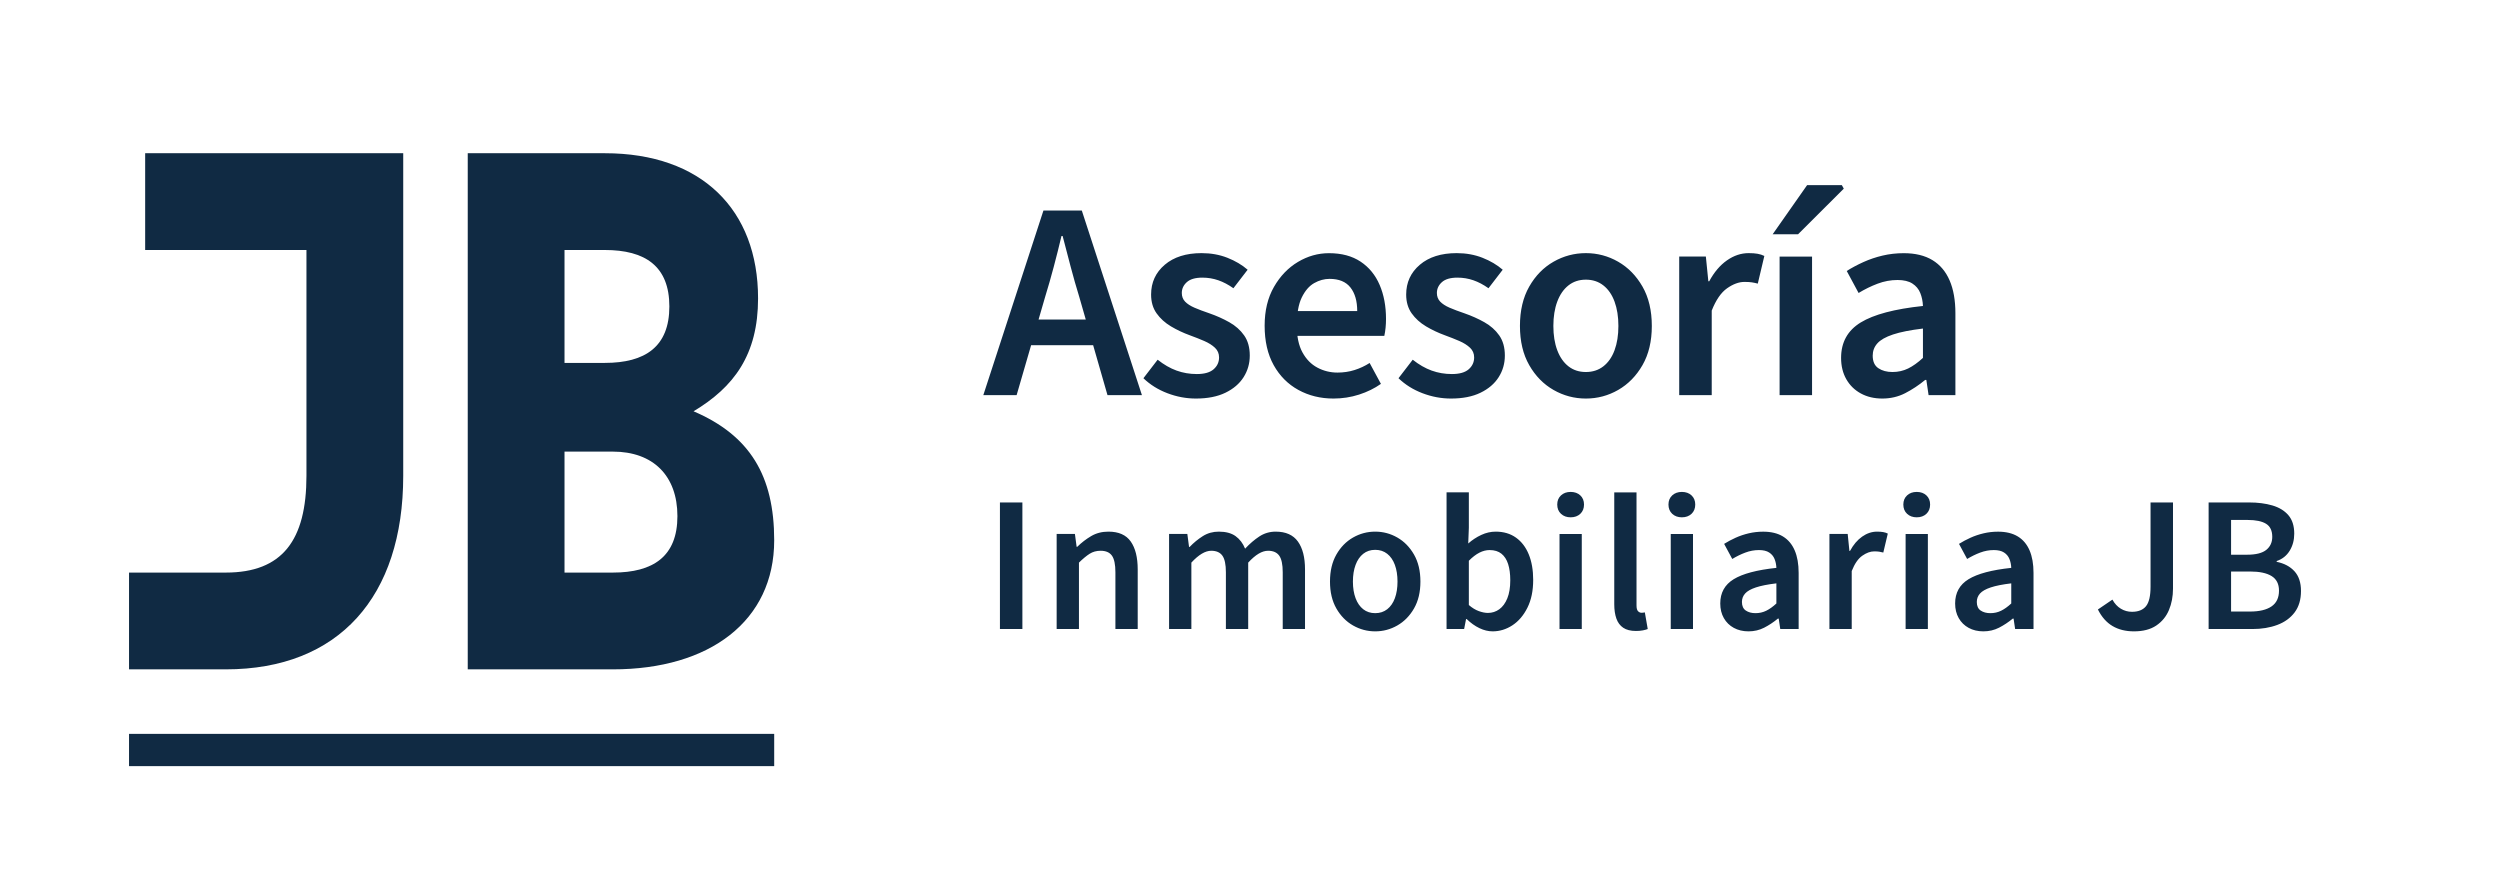
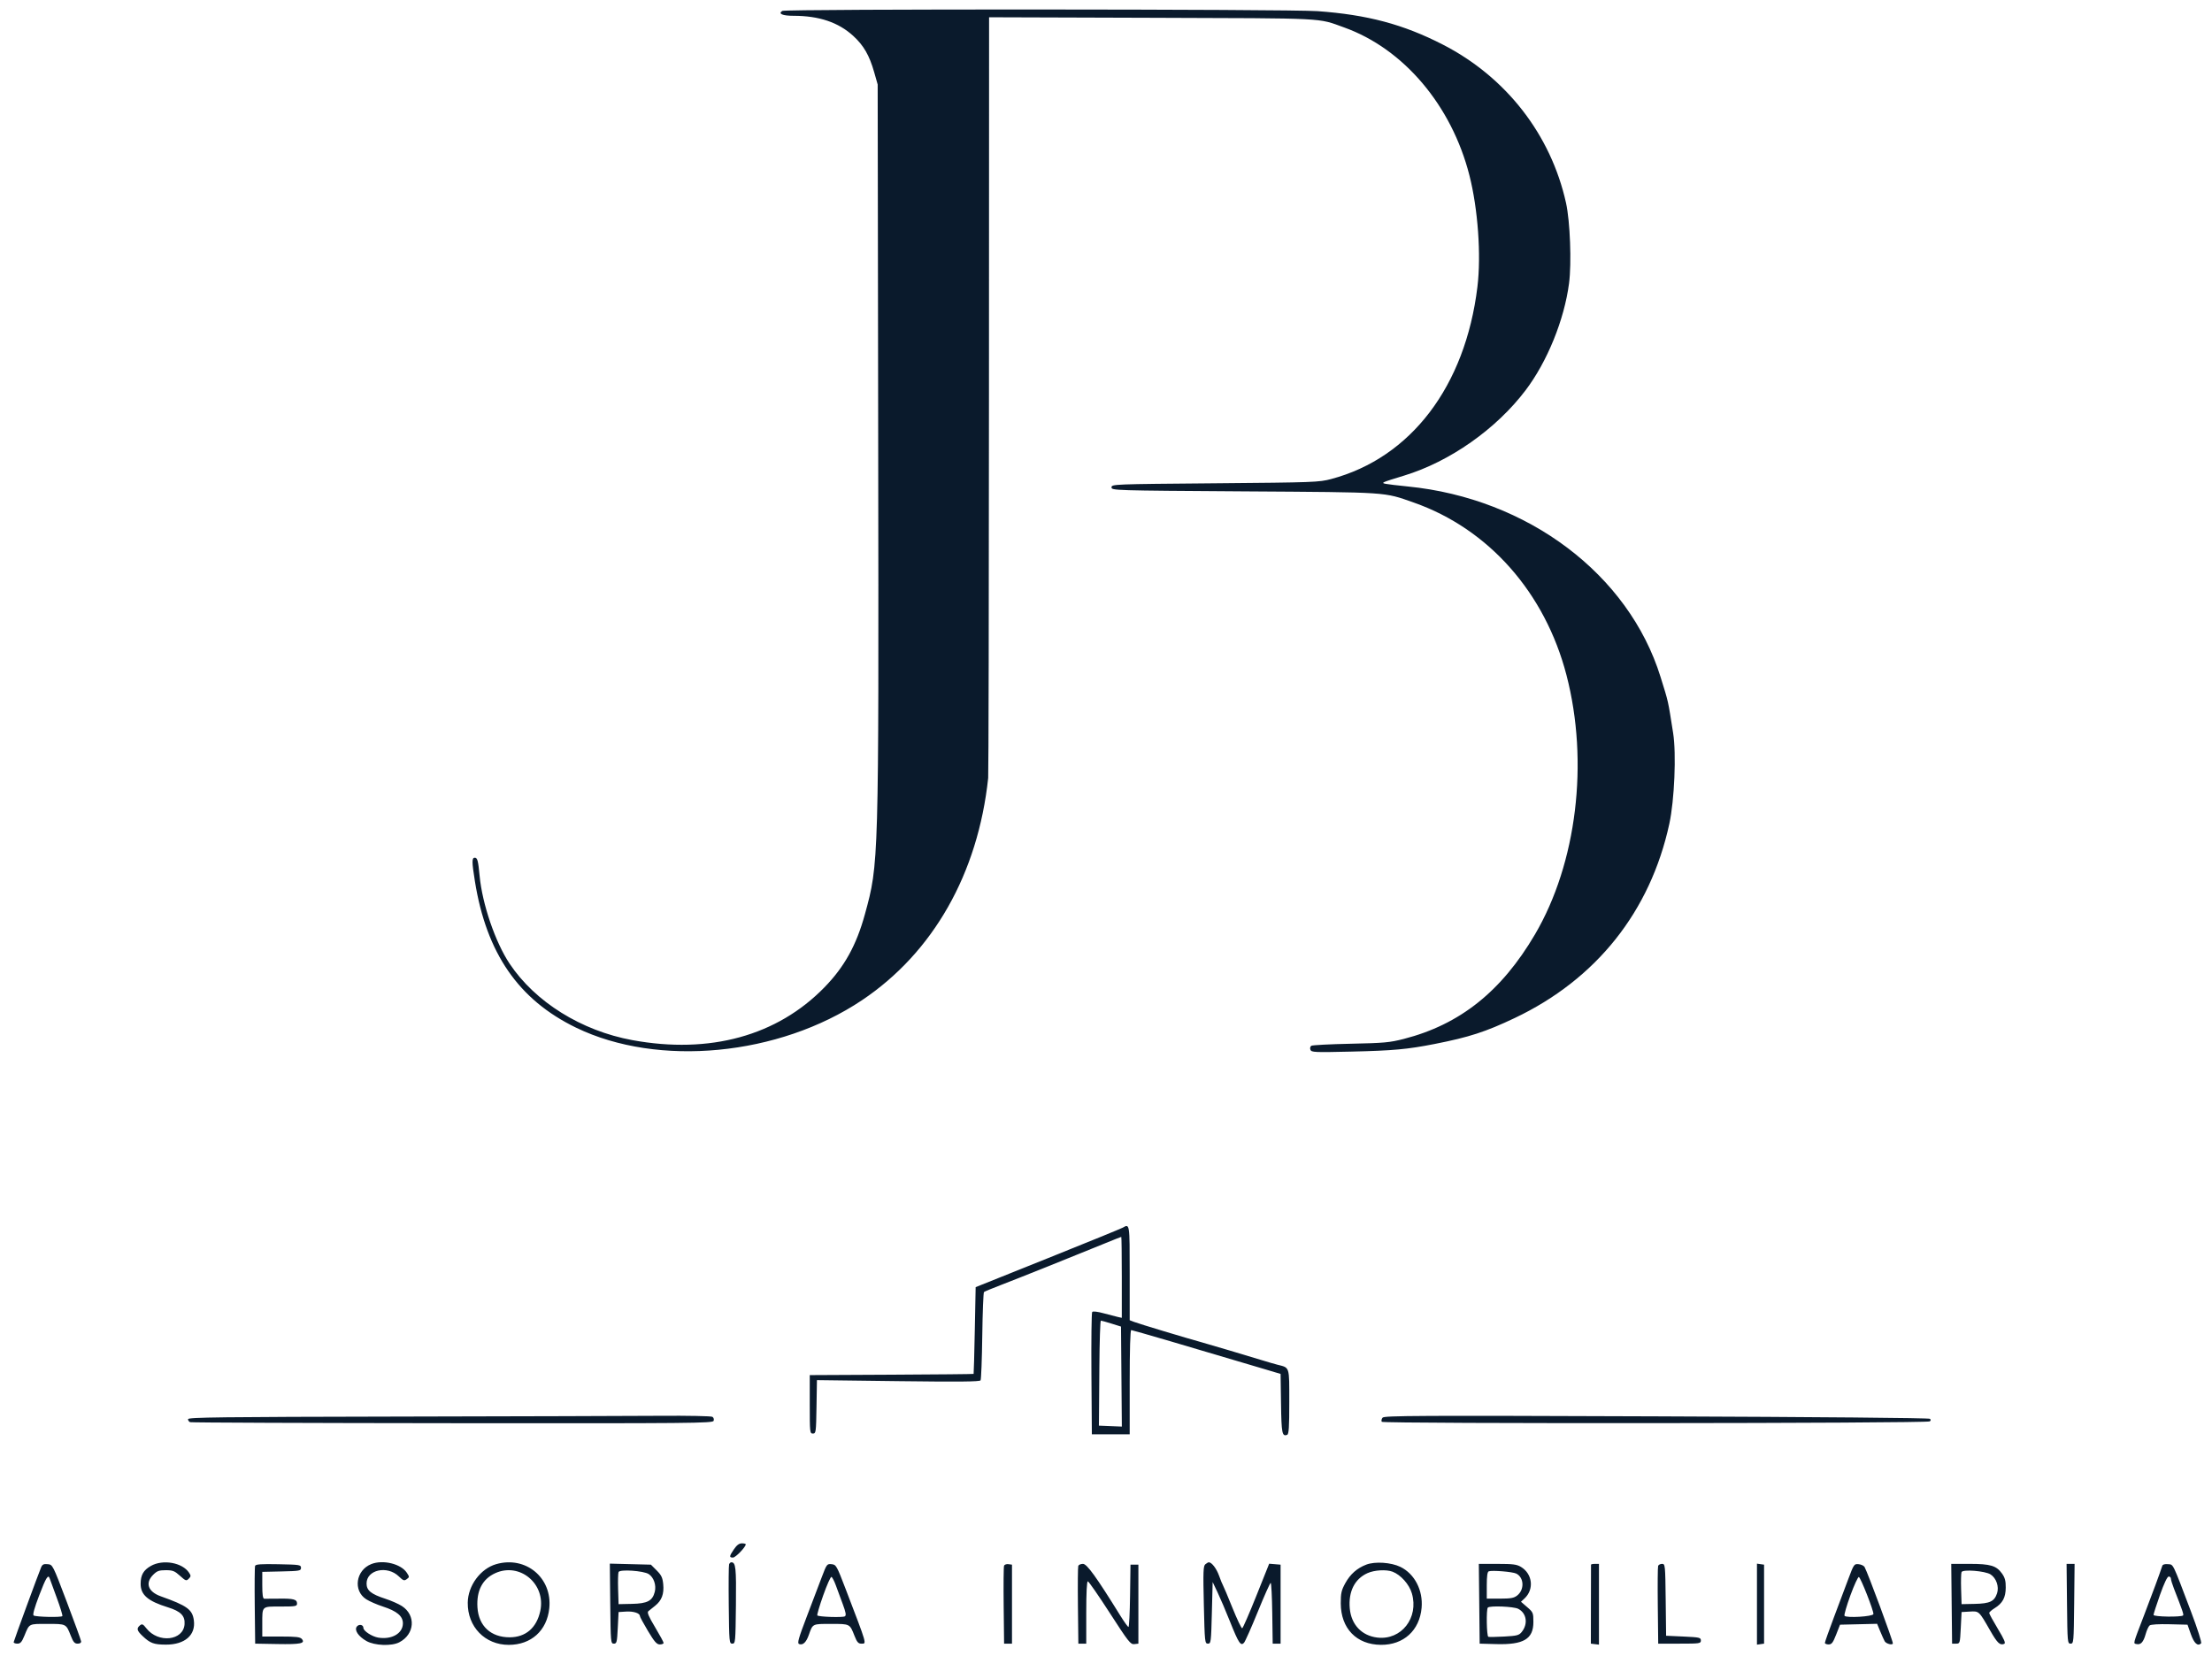
- <svg xmlns="http://www.w3.org/2000/svg" width="310" height="110" viewBox="0 0 310 110" role="img" aria-label="Asesoría Inmobiliaria JB">
-   <g transform="translate(6 5)">
-     <g fill="#102A43">
-       <path d="M12 14H44V54C44 69 36 78 22 78H10V66H22C29 66 32 62 32 54V26H12Z" />
-       <path d="M52 14H69C81 14 88 21 88 32C88 39 85 43 80 46C87 49 90 54 90 62C90 72 82 78 70 78H52ZM64 26V40H69C74 40 77 38 77 33C77 28 74 26 69 26ZM64 51V66H70C75 66 78 64 78 59C78 54 75 51 70 51Z" fill-rule="evenodd" />
-       <path d="M10 86H90V90H10Z" fill="#102A43" />
-     </g>
-   </g>
-   <g fill="#102A43">
-     <path d="M121.93 49 129.385 26.11H134.145L141.6 49H137.33L133.83 36.82Q133.27 35 132.762 33.075Q132.255 31.15 131.765 29.26H131.625Q131.17 31.185 130.662 33.093Q130.155 35 129.595 36.82L126.06 49ZM126.34 42.805V39.62H137.12V42.805ZM148.294 49.42Q146.488 49.42 144.756 48.758Q143.023 48.097 141.784 46.9L143.548 44.604Q144.703 45.521 145.893 45.952Q147.083 46.382 148.406 46.382Q149.813 46.382 150.488 45.791Q151.164 45.199 151.164 44.324Q151.164 43.603 150.653 43.12Q150.142 42.637 149.327 42.283Q148.511 41.93 147.552 41.58Q146.299 41.125 145.2 40.471Q144.101 39.816 143.418 38.857Q142.736 37.898 142.736 36.526Q142.736 34.272 144.43 32.83Q146.124 31.388 148.994 31.388Q150.737 31.388 152.2 31.965Q153.663 32.543 154.706 33.446L152.942 35.742Q152.018 35.084 151.073 34.755Q150.128 34.426 149.092 34.426Q147.79 34.426 147.167 34.986Q146.544 35.546 146.544 36.33Q146.544 36.967 146.946 37.394Q147.349 37.821 148.115 38.154Q148.882 38.486 149.96 38.85Q151.29 39.312 152.438 39.959Q153.586 40.607 154.279 41.597Q154.972 42.588 154.972 44.086Q154.972 45.563 154.206 46.77Q153.439 47.978 151.952 48.699Q150.464 49.42 148.294 49.42ZM165.355 49.42Q162.94 49.42 160.998 48.352Q159.055 47.285 157.935 45.273Q156.815 43.26 156.815 40.39Q156.815 37.59 157.97 35.578Q159.125 33.565 160.945 32.48Q162.765 31.395 164.795 31.395Q167.14 31.395 168.715 32.445Q170.29 33.495 171.077 35.333Q171.865 37.17 171.865 39.55Q171.865 40.11 171.812 40.635Q171.76 41.16 171.655 41.65H159.825V38.57H168.295Q168.295 36.715 167.455 35.648Q166.615 34.58 164.865 34.58Q163.885 34.58 162.958 35.105Q162.03 35.63 161.417 36.89Q160.805 38.15 160.805 40.39Q160.805 42.42 161.505 43.697Q162.205 44.975 163.36 45.587Q164.515 46.2 165.845 46.2Q166.965 46.2 167.963 45.885Q168.96 45.57 169.835 45.01L171.235 47.6Q170.045 48.44 168.523 48.93Q167 49.42 165.355 49.42ZM179.924 49.42Q178.118 49.42 176.386 48.758Q174.653 48.097 173.414 46.9L175.178 44.604Q176.333 45.521 177.523 45.952Q178.713 46.382 180.036 46.382Q181.443 46.382 182.119 45.791Q182.794 45.199 182.794 44.324Q182.794 43.603 182.283 43.12Q181.772 42.637 180.957 42.283Q180.141 41.93 179.182 41.58Q177.929 41.125 176.83 40.471Q175.731 39.816 175.048 38.857Q174.366 37.898 174.366 36.526Q174.366 34.272 176.06 32.83Q177.754 31.388 180.624 31.388Q182.367 31.388 183.83 31.965Q185.293 32.543 186.336 33.446L184.572 35.742Q183.648 35.084 182.703 34.755Q181.758 34.426 180.722 34.426Q179.42 34.426 178.797 34.986Q178.174 35.546 178.174 36.33Q178.174 36.967 178.576 37.394Q178.979 37.821 179.745 38.154Q180.512 38.486 181.59 38.85Q182.92 39.312 184.068 39.959Q185.216 40.607 185.909 41.597Q186.602 42.588 186.602 44.086Q186.602 45.563 185.835 46.77Q185.069 47.978 183.582 48.699Q182.094 49.42 179.924 49.42ZM196.649 49.42Q194.507 49.42 192.642 48.356Q190.776 47.292 189.625 45.279Q188.473 43.267 188.473 40.418Q188.473 37.555 189.625 35.535Q190.776 33.516 192.642 32.452Q194.507 31.388 196.649 31.388Q198.791 31.388 200.649 32.452Q202.508 33.516 203.667 35.535Q204.825 37.555 204.825 40.418Q204.825 43.267 203.667 45.279Q202.508 47.292 200.649 48.356Q198.791 49.42 196.649 49.42ZM196.649 46.13Q197.909 46.13 198.819 45.423Q199.729 44.716 200.205 43.428Q200.681 42.14 200.681 40.418Q200.681 38.696 200.205 37.401Q199.729 36.106 198.819 35.392Q197.909 34.678 196.649 34.678Q195.389 34.678 194.486 35.392Q193.583 36.106 193.1 37.401Q192.617 38.696 192.617 40.418Q192.617 42.14 193.1 43.428Q193.583 44.716 194.486 45.423Q195.389 46.13 196.649 46.13ZM208.222 49V31.808H211.526L211.834 34.874H211.946Q212.856 33.187 214.14 32.288Q215.425 31.388 216.832 31.388Q217.483 31.388 217.941 31.468Q218.4 31.549 218.778 31.738L217.966 35.168Q217.567 35.063 217.217 35.01Q216.867 34.958 216.314 34.958Q215.285 34.958 214.161 35.745Q213.038 36.533 212.254 38.514V49ZM220.67 49V31.815H224.695V49ZM219.809 29.05 224.079 22.96H228.391L228.629 23.394L222.959 29.05ZM233.405 49.42Q231.9 49.42 230.745 48.79Q229.59 48.16 228.942 47.023Q228.295 45.885 228.295 44.38Q228.295 41.475 230.727 39.987Q233.16 38.5 238.445 37.94Q238.41 37.065 238.113 36.33Q237.815 35.595 237.132 35.157Q236.45 34.72 235.295 34.72Q234.035 34.72 232.827 35.175Q231.62 35.63 230.465 36.33L228.995 33.6Q229.94 33.005 231.06 32.498Q232.18 31.99 233.44 31.692Q234.7 31.395 236.065 31.395Q238.2 31.395 239.618 32.252Q241.035 33.11 241.752 34.773Q242.47 36.435 242.47 38.85V49H239.145L238.865 47.11H238.725Q237.535 48.09 236.24 48.755Q234.945 49.42 233.405 49.42ZM234.665 46.13Q235.715 46.13 236.607 45.693Q237.5 45.255 238.445 44.38V40.74Q236.1 41.02 234.735 41.475Q233.37 41.93 232.792 42.578Q232.215 43.225 232.215 44.1Q232.215 45.185 232.915 45.657Q233.615 46.13 234.665 46.13Z" />
-     <path d="M123.992 78V62.304H126.776V78ZM131.025 78V66.211H133.29L133.502 67.805H133.578Q134.375 67.022 135.309 66.473Q136.242 65.923 137.447 65.923Q139.353 65.923 140.214 67.15Q141.076 68.376 141.076 70.608V78H138.311V70.963Q138.311 69.504 137.879 68.899Q137.447 68.294 136.478 68.294Q135.7 68.294 135.114 68.669Q134.529 69.043 133.79 69.763V78ZM144.965 78V66.211H147.23L147.442 67.819H147.518Q148.267 67.037 149.148 66.48Q150.029 65.923 151.138 65.923Q152.438 65.923 153.214 66.482Q153.989 67.042 154.392 68.035Q155.242 67.123 156.154 66.523Q157.066 65.923 158.184 65.923Q160.061 65.923 160.941 67.15Q161.822 68.376 161.822 70.608V78H159.058V70.963Q159.058 69.504 158.621 68.899Q158.184 68.294 157.243 68.294Q156.682 68.294 156.074 68.654Q155.467 69.014 154.776 69.763V78H152.011V70.963Q152.011 69.504 151.574 68.899Q151.138 68.294 150.197 68.294Q149.083 68.294 147.73 69.763V78ZM170.526 78.288Q169.057 78.288 167.778 77.558Q166.498 76.829 165.709 75.449Q164.919 74.069 164.919 72.115Q164.919 70.152 165.709 68.767Q166.498 67.382 167.778 66.653Q169.057 65.923 170.526 65.923Q171.994 65.923 173.269 66.653Q174.543 67.382 175.338 68.767Q176.132 70.152 176.132 72.115Q176.132 74.069 175.338 75.449Q174.543 76.829 173.269 77.558Q171.994 78.288 170.526 78.288ZM170.526 76.032Q171.39 76.032 172.014 75.547Q172.638 75.062 172.964 74.179Q173.291 73.296 173.291 72.115Q173.291 70.934 172.964 70.046Q172.638 69.158 172.014 68.669Q171.39 68.179 170.526 68.179Q169.662 68.179 169.042 68.669Q168.423 69.158 168.092 70.046Q167.761 70.934 167.761 72.115Q167.761 73.296 168.092 74.179Q168.423 75.062 169.042 75.547Q169.662 76.032 170.526 76.032ZM185.085 78.288Q184.283 78.288 183.453 77.892Q182.622 77.496 181.869 76.762H181.792L181.552 78H179.373V61.046H182.137V65.434L182.061 67.392Q182.8 66.739 183.678 66.331Q184.557 65.923 185.464 65.923Q186.938 65.923 187.979 66.665Q189.021 67.406 189.568 68.748Q190.115 70.09 190.115 71.909Q190.115 73.925 189.4 75.355Q188.685 76.786 187.54 77.537Q186.395 78.288 185.085 78.288ZM184.499 76.003Q185.286 76.003 185.915 75.547Q186.544 75.091 186.909 74.189Q187.274 73.286 187.274 71.952Q187.274 70.776 187.005 69.938Q186.736 69.101 186.172 68.654Q185.608 68.208 184.71 68.208Q184.082 68.208 183.448 68.53Q182.814 68.851 182.137 69.533V75.024Q182.757 75.557 183.378 75.78Q184 76.003 184.499 76.003ZM193.38 78V66.216H196.14V78ZM194.758 64.147Q194.028 64.147 193.562 63.713Q193.097 63.278 193.097 62.563Q193.097 61.858 193.562 61.428Q194.028 60.998 194.758 60.998Q195.497 60.998 195.958 61.428Q196.418 61.858 196.418 62.563Q196.418 63.278 195.958 63.713Q195.497 64.147 194.758 64.147ZM202.856 78.24Q201.872 78.24 201.284 77.844Q200.696 77.448 200.432 76.704Q200.168 75.96 200.168 74.928V61.056H202.928V75.072Q202.928 75.6 203.12 75.792Q203.312 75.984 203.552 75.984Q203.648 75.984 203.732 75.972Q203.816 75.96 203.96 75.936L204.32 78Q204.08 78.096 203.708 78.168Q203.336 78.24 202.856 78.24ZM207.172 78V66.216H209.932V78ZM208.55 64.147Q207.82 64.147 207.354 63.713Q206.889 63.278 206.889 62.563Q206.889 61.858 207.354 61.428Q207.82 60.998 208.55 60.998Q209.289 60.998 209.75 61.428Q210.21 61.858 210.21 62.563Q210.21 63.278 209.75 63.713Q209.289 64.147 208.55 64.147ZM216.816 78.288Q215.784 78.288 214.992 77.856Q214.2 77.424 213.756 76.644Q213.312 75.864 213.312 74.832Q213.312 72.84 214.98 71.82Q216.648 70.8 220.272 70.416Q220.248 69.816 220.044 69.312Q219.84 68.808 219.372 68.508Q218.904 68.208 218.112 68.208Q217.248 68.208 216.42 68.52Q215.592 68.832 214.8 69.312L213.792 67.44Q214.44 67.032 215.208 66.684Q215.976 66.336 216.84 66.132Q217.704 65.928 218.64 65.928Q220.104 65.928 221.076 66.516Q222.048 67.104 222.54 68.244Q223.032 69.384 223.032 71.04V78H220.752L220.56 76.704H220.464Q219.648 77.376 218.76 77.832Q217.872 78.288 216.816 78.288ZM217.68 76.032Q218.4 76.032 219.012 75.732Q219.624 75.432 220.272 74.832V72.336Q218.664 72.528 217.728 72.84Q216.792 73.152 216.396 73.596Q216 74.04 216 74.64Q216 75.384 216.48 75.708Q216.96 76.032 217.68 76.032ZM226.849 78V66.211H229.114L229.326 68.314H229.402Q230.026 67.157 230.907 66.54Q231.788 65.923 232.753 65.923Q233.199 65.923 233.513 65.978Q233.828 66.034 234.087 66.163L233.53 68.515Q233.257 68.443 233.017 68.407Q232.777 68.371 232.398 68.371Q231.692 68.371 230.922 68.911Q230.151 69.451 229.613 70.81V78ZM236.296 78V66.216H239.056V78ZM237.674 64.147Q236.944 64.147 236.478 63.713Q236.013 63.278 236.013 62.563Q236.013 61.858 236.478 61.428Q236.944 60.998 237.674 60.998Q238.413 60.998 238.874 61.428Q239.334 61.858 239.334 62.563Q239.334 63.278 238.874 63.713Q238.413 64.147 237.674 64.147ZM245.94 78.288Q244.908 78.288 244.116 77.856Q243.324 77.424 242.88 76.644Q242.436 75.864 242.436 74.832Q242.436 72.84 244.104 71.82Q245.772 70.8 249.396 70.416Q249.372 69.816 249.168 69.312Q248.964 68.808 248.496 68.508Q248.028 68.208 247.236 68.208Q246.372 68.208 245.544 68.52Q244.716 68.832 243.924 69.312L242.916 67.44Q243.564 67.032 244.332 66.684Q245.1 66.336 245.964 66.132Q246.828 65.928 247.764 65.928Q249.228 65.928 250.2 66.516Q251.172 67.104 251.664 68.244Q252.156 69.384 252.156 71.04V78H249.876L249.684 76.704H249.588Q248.772 77.376 247.884 77.832Q246.996 78.288 245.94 78.288ZM246.804 76.032Q247.524 76.032 248.136 75.732Q248.748 75.432 249.396 74.832V72.336Q247.788 72.528 246.852 72.84Q245.916 73.152 245.52 73.596Q245.124 74.04 245.124 74.64Q245.124 75.384 245.604 75.708Q246.084 76.032 246.804 76.032ZM264.604 78.288Q263.068 78.288 261.952 77.628Q260.836 76.968 260.14 75.576L261.94 74.352Q262.348 75.096 262.984 75.48Q263.62 75.864 264.364 75.864Q265.54 75.864 266.104 75.168Q266.668 74.472 266.668 72.744V62.304H269.452V72.984Q269.452 74.448 268.948 75.648Q268.444 76.848 267.376 77.568Q266.308 78.288 264.604 78.288ZM273.869 78V62.304H278.89Q280.502 62.304 281.77 62.674Q283.037 63.043 283.762 63.888Q284.486 64.733 284.486 66.173Q284.486 67.363 283.922 68.287Q283.358 69.211 282.307 69.571V69.667Q283.704 69.95 284.513 70.836Q285.322 71.722 285.322 73.277Q285.322 74.89 284.534 75.936Q283.747 76.982 282.384 77.491Q281.021 78 279.293 78ZM276.653 68.784H278.64Q280.282 68.784 281.021 68.184Q281.76 67.584 281.76 66.566Q281.76 65.424 280.992 64.949Q280.224 64.474 278.698 64.474H276.653ZM276.653 75.831H279.005Q280.738 75.831 281.666 75.197Q282.595 74.563 282.595 73.238Q282.595 72 281.681 71.434Q280.766 70.867 279.005 70.867H276.653Z" />
-   </g>
+ <svg xmlns="http://www.w3.org/2000/svg" viewBox="0 0 700 524" role="img" aria-label="Asesoría Inmobiliaria JB">
+   <path fill="#0A1A2C" fill-rule="evenodd" transform="translate(147 0)" d="M 100.561 3.452 C 99.138 4.353, 100.622 5, 104.114 5 C 112.187 5, 118.324 7.068, 123.021 11.371 C 126.314 14.388, 128.124 17.528, 129.635 22.838 L 130.747 26.750 130.911 141.250 C 131.101 273.705, 131.113 273.295, 126.711 289.359 C 124.024 299.160, 120.235 306.010, 113.908 312.504 C 98.951 327.857, 77.618 333.724, 53.115 329.223 C 36.972 326.259, 22.334 317.134, 14.254 305 C 9.737 298.216, 5.609 286.119, 4.774 277.215 C 4.319 272.367, 4.086 271.500, 3.240 271.500 C 2.293 271.500, 2.299 272.754, 3.278 278.880 C 6.927 301.736, 17.093 316.459, 35.322 325.289 C 61.321 337.882, 99.458 334.216, 125.773 316.594 C 148.302 301.508, 162.498 276.507, 165.716 246.250 C 165.833 245.150, 165.945 190.523, 165.964 124.857 L 166 5.464 217.375 5.630 C 273.786 5.812, 269.787 5.611, 278.384 8.696 C 297.196 15.447, 312.369 33.371, 318.005 55.500 C 320.708 66.112, 321.760 80.781, 320.537 90.815 C 316.702 122.280, 299.473 144.916, 274.250 151.625 C 270.423 152.643, 268.836 152.702, 237.500 152.970 C 205.177 153.246, 204.750 153.263, 204.750 154.250 C 204.750 155.240, 205.176 155.253, 246.750 155.529 C 292.977 155.835, 290.764 155.689, 300.421 159.081 C 324.084 167.395, 341.938 187.581, 348.722 213.692 C 355.874 241.216, 351.982 273.230, 338.744 295.772 C 328.160 313.796, 314.995 324.286, 297.250 328.837 C 292.780 329.983, 290.997 330.146, 280.438 330.366 C 273.942 330.502, 268.340 330.790, 267.990 331.006 C 267.625 331.231, 267.497 331.772, 267.690 332.273 C 268.001 333.085, 268.933 333.127, 280.638 332.854 C 293.900 332.545, 298.404 332.133, 307 330.441 C 317.906 328.294, 323.090 326.615, 332.283 322.255 C 358.153 309.984, 375.252 288.514, 381.269 260.750 C 382.889 253.273, 383.508 238.588, 382.478 232.058 C 380.783 221.305, 381.057 222.528, 378.485 214.250 C 368.397 181.786, 336.517 157.763, 298.500 153.978 C 295.337 153.663, 292.188 153.289, 291.500 153.146 C 289.945 152.823, 290.148 152.733, 297.363 150.532 C 311.807 146.124, 326.467 135.821, 335.776 123.535 C 342.642 114.474, 348.035 101.196, 349.535 89.662 C 350.367 83.266, 349.871 70.067, 348.579 64.238 C 343.783 42.596, 329.604 24.375, 309.559 14.095 C 297.065 7.687, 285.695 4.657, 269.906 3.526 C 260.861 2.878, 101.577 2.808, 100.561 3.452" />
+   <path fill="#0A1A2C" fill-rule="evenodd" transform="translate(56 385)" d="M 299.324 3.569 C 298.814 3.865, 288.127 8.225, 275.574 13.258 L 252.750 22.408 252.480 36.079 C 252.331 43.598, 252.162 49.804, 252.105 49.871 C 252.047 49.937, 240.356 50.049, 226.125 50.121 L 200.250 50.250 200.250 59.500 C 200.250 68.417, 200.286 68.750, 201.250 68.750 C 202.205 68.750, 202.256 68.371, 202.387 60.293 L 202.525 51.837 228.238 52.161 C 247.425 52.402, 254.041 52.338, 254.307 51.908 C 254.503 51.590, 254.745 45.243, 254.845 37.802 C 254.945 30.361, 255.190 24.130, 255.389 23.956 C 255.587 23.781, 258 22.779, 260.750 21.728 C 265.817 19.792, 284.636 12.259, 293.708 8.535 C 296.434 7.416, 298.741 6.500, 298.833 6.500 C 298.925 6.500, 299 12.264, 299 19.308 L 299 32.117 297.875 31.878 C 297.256 31.746, 295.233 31.223, 293.379 30.716 C 291.285 30.143, 289.864 29.974, 289.629 30.271 C 289.420 30.535, 289.312 39.356, 289.387 49.875 L 289.523 69 295.512 69 L 301.500 69 301.500 52.500 C 301.500 42.197, 301.682 36, 301.984 36 C 302.390 36, 320.918 41.427, 343.750 48.233 L 349.250 49.873 349.386 59.289 C 349.523 68.719, 349.729 69.764, 351.330 69.150 C 351.860 68.947, 352 66.763, 352 58.714 C 352 47.362, 352.187 47.951, 348.262 46.963 C 347.430 46.754, 345.175 46.098, 343.250 45.505 C 339.017 44.203, 326.835 40.580, 324.750 40.003 C 319.177 38.462, 304.561 34.055, 302.875 33.407 L 301.500 32.879 301.500 17.939 C 301.500 2.243, 301.509 2.299, 299.324 3.569 M 291.900 47.750 C 291.845 55.862, 291.789 63.344, 291.775 64.375 L 291.750 66.250 295.382 66.397 L 299.014 66.544 298.882 50.716 L 298.750 34.887 295.750 33.951 C 294.100 33.436, 292.581 33.011, 292.375 33.007 C 292.169 33.003, 291.955 39.638, 291.900 47.750 M 70.375 63.375 C 13.692 63.484, 3.500 63.610, 3.500 64.198 C 3.500 64.580, 3.799 65.008, 4.164 65.148 C 4.529 65.288, 41.882 65.435, 87.171 65.474 C 163.210 65.541, 169.538 65.483, 169.830 64.723 C 170.008 64.258, 169.842 63.707, 169.448 63.457 C 169.064 63.214, 161.662 63.067, 153 63.131 C 144.338 63.194, 107.156 63.304, 70.375 63.375 M 381.525 63.720 C 381.189 64.125, 381.074 64.714, 381.269 65.030 C 381.669 65.678, 553.612 65.549, 554.661 64.900 C 555.042 64.665, 555.071 64.384, 554.746 64.083 C 554.452 63.812, 519.152 63.494, 468.193 63.305 C 392.763 63.024, 382.060 63.075, 381.525 63.720" />
+   <path fill="#0A1A2C" fill-rule="evenodd" transform="translate(0 485)" d="M 232.268 5.366 C 230.748 7.603, 230.701 8, 231.958 8 C 232.785 8, 236 4.661, 236 3.803 C 236 3.636, 235.446 3.500, 234.768 3.500 C 233.905 3.500, 233.156 4.059, 232.268 5.366 M 47.759 10.644 C 45.397 11.982, 44.517 13.513, 44.507 16.308 C 44.495 19.812, 46.780 21.785, 53.126 23.748 C 57.195 25.007, 58.599 26.433, 58.404 29.111 C 58.023 34.331, 50.070 35.191, 46.333 30.416 C 45.260 29.045, 44.964 28.907, 44.289 29.468 C 43.135 30.425, 43.308 31.122, 45.125 32.842 C 47.543 35.130, 48.674 35.547, 52.507 35.559 C 58.487 35.578, 61.973 32.547, 61.347 27.875 C 60.886 24.441, 59.237 23.242, 50.874 20.263 C 46.847 18.828, 45.865 16.059, 48.462 13.462 C 49.693 12.230, 50.323 12, 52.460 12 C 54.661 12, 55.256 12.234, 56.949 13.764 C 58.760 15.400, 58.961 15.468, 59.723 14.706 C 60.439 13.989, 60.455 13.747, 59.845 12.817 C 57.725 9.586, 51.579 8.481, 47.759 10.644 M 117.500 10.062 C 112.591 12.019, 111.660 18.485, 115.896 21.203 C 116.916 21.858, 119.276 22.888, 121.142 23.493 C 125.598 24.938, 127.500 26.531, 127.500 28.817 C 127.500 32.001, 123.999 34.036, 119.717 33.342 C 117.728 33.019, 115 31.242, 115 30.269 C 115 29.259, 113.653 28.963, 112.944 29.818 C 112.034 30.914, 113.372 32.951, 115.969 34.423 C 118.544 35.883, 123.904 36.093, 126.347 34.829 C 131.263 32.287, 131.693 26.245, 127.164 23.337 C 126.111 22.660, 123.743 21.619, 121.902 21.022 C 117.432 19.573, 116 18.406, 116 16.214 C 116 11.852, 122.545 10.409, 126.212 13.963 C 127.609 15.317, 127.914 15.423, 128.717 14.836 C 129.597 14.192, 129.598 14.115, 128.740 12.805 C 126.891 9.984, 121.187 8.592, 117.500 10.062 M 157.023 10.086 C 152.054 11.512, 148.080 16.897, 148.022 22.284 C 147.939 29.932, 153.485 35.638, 161 35.635 C 168.094 35.632, 173.084 31.130, 173.822 24.065 C 174.831 14.417, 166.394 7.396, 157.023 10.086 M 230.725 10.134 C 230.591 10.483, 230.542 16.277, 230.616 23.009 C 230.746 34.872, 230.781 35.250, 231.750 35.250 C 232.719 35.250, 232.754 34.872, 232.884 23.062 C 233.015 11.143, 232.838 9.500, 231.423 9.500 C 231.173 9.500, 230.859 9.785, 230.725 10.134 M 381.434 10.125 C 380.780 10.664, 380.715 12.427, 380.963 23 C 381.240 34.821, 381.285 35.250, 382.250 35.250 C 383.207 35.250, 383.261 34.833, 383.500 25.500 L 383.750 15.750 385.295 19 C 386.144 20.788, 387.918 24.950, 389.236 28.250 C 391.961 35.072, 392.642 36.107, 393.668 34.982 C 394.035 34.579, 396.004 30.149, 398.043 25.137 C 400.082 20.126, 401.914 16.019, 402.114 16.012 C 402.315 16.006, 402.540 20.331, 402.614 25.625 L 402.750 35.250 404 35.250 L 405.250 35.250 405.250 22.750 L 405.250 10.250 403.445 10.099 L 401.639 9.948 397.585 20.094 C 395.356 25.674, 393.339 30.304, 393.103 30.382 C 392.867 30.461, 391.472 27.538, 390.002 23.888 C 388.533 20.237, 387.183 17.025, 387.001 16.750 C 386.820 16.475, 386.272 15.125, 385.783 13.750 C 384.980 11.495, 383.458 9.500, 382.540 9.500 C 382.348 9.500, 381.850 9.781, 381.434 10.125 M 432.377 10.232 C 429.455 11.346, 427.289 13.263, 425.721 16.123 C 424.489 18.368, 424.282 19.295, 424.292 22.500 C 424.318 30.450, 429.284 35.575, 437.012 35.626 C 444.182 35.673, 449.224 31.085, 449.874 23.923 C 450.376 18.387, 447.663 13.142, 443.167 10.954 C 440.219 9.520, 435.138 9.180, 432.377 10.232 M 13.013 11.094 C 12.234 12.914, 4.428 34.193, 4.334 34.750 C 4.288 35.025, 4.799 35.250, 5.469 35.250 C 6.462 35.250, 6.880 34.785, 7.719 32.748 C 9.333 28.830, 9.005 29, 14.968 29 C 21.008 29, 20.908 28.949, 22.402 32.754 C 23.194 34.770, 23.610 35.250, 24.566 35.250 C 25.323 35.250, 25.719 34.979, 25.665 34.500 C 25.619 34.087, 23.577 28.463, 21.128 22 C 16.678 10.256, 16.675 10.250, 15.091 10.094 C 13.831 9.969, 13.406 10.173, 13.013 11.094 M 80.730 10.621 C 80.593 10.978, 80.542 16.665, 80.616 23.260 L 80.750 35.250 87.750 35.375 C 95.107 35.506, 96.690 35.183, 95.532 33.788 C 95.003 33.152, 93.735 33, 88.939 33 L 83 33 83 29.041 C 83 23.250, 82.738 23.500, 88.803 23.500 C 93.569 23.500, 94 23.421, 94 22.553 C 94 21.235, 92.884 20.934, 88.261 21.006 C 86.055 21.040, 83.969 21.053, 83.625 21.034 C 83.177 21.010, 83 19.802, 83 16.765 L 83 12.531 89.125 12.390 C 94.870 12.259, 95.250 12.188, 95.250 11.250 C 95.250 10.303, 94.870 10.243, 88.115 10.111 C 82.627 10.004, 80.922 10.122, 80.730 10.621 M 193.116 22.585 C 193.246 34.872, 193.280 35.250, 194.250 35.250 C 195.167 35.250, 195.271 34.833, 195.500 30.250 L 195.750 25.250 198.108 25.098 C 200.455 24.947, 202.500 25.605, 202.500 26.511 C 202.500 26.772, 203.649 28.902, 205.053 31.243 C 207.120 34.689, 207.834 35.500, 208.803 35.500 C 209.461 35.500, 210 35.284, 210 35.019 C 210 34.755, 208.777 32.500, 207.282 30.009 C 205.276 26.666, 204.720 25.353, 205.157 24.997 C 205.483 24.732, 206.452 23.954, 207.310 23.268 C 209.406 21.592, 210.179 19.542, 209.882 16.446 C 209.681 14.358, 209.312 13.578, 207.812 12.077 L 205.986 10.250 199.484 10.085 L 192.983 9.920 193.116 22.585 M 260.092 14.099 C 259.227 16.382, 257.079 22.036, 255.317 26.662 C 252.666 33.622, 252.244 35.125, 252.874 35.367 C 254.086 35.832, 255.126 34.853, 255.968 32.455 C 257.213 28.911, 257.033 29, 262.968 29 C 269.008 29, 268.908 28.949, 270.402 32.754 C 271.194 34.770, 271.610 35.250, 272.566 35.250 C 274.311 35.250, 274.547 36.073, 267.626 18 C 264.765 10.529, 264.604 10.245, 263.161 10.099 C 261.711 9.954, 261.613 10.081, 260.092 14.099 M 317.738 10.600 C 317.597 10.968, 317.542 16.665, 317.616 23.260 L 317.750 35.250 319 35.250 L 320.250 35.250 320.250 22.750 L 320.250 10.250 319.123 10.090 C 318.503 10.002, 317.880 10.231, 317.738 10.600 M 341.225 10.635 C 341.091 10.984, 341.042 16.665, 341.116 23.260 L 341.250 35.250 342.500 35.250 L 343.750 35.250 343.750 25.375 C 343.750 19.107, 343.933 15.509, 344.250 15.525 C 344.525 15.540, 347.654 20.052, 351.202 25.552 C 357.092 34.679, 357.768 35.538, 358.952 35.401 L 360.250 35.250 360.250 22.750 L 360.250 10.250 359 10.250 L 357.750 10.250 357.614 20.125 C 357.540 25.556, 357.315 29.991, 357.114 29.980 C 356.914 29.968, 355.744 28.337, 354.515 26.355 C 346.899 14.068, 343.963 10, 342.714 10 C 342.029 10, 341.359 10.286, 341.225 10.635 M 468.116 22.625 L 468.250 35.250 473.500 35.394 C 482.158 35.633, 485.250 33.793, 485.250 28.403 C 485.250 25.514, 485.167 25.314, 483.286 23.688 L 481.322 21.990 482.442 20.947 C 485.528 18.071, 484.996 13.202, 481.351 10.980 C 480.003 10.158, 478.820 10.003, 473.866 10.002 L 467.983 10 468.116 22.625 M 503.486 10.250 C 503.478 10.387, 503.464 16.069, 503.455 22.875 L 503.438 35.250 504.719 35.408 L 506 35.566 506 22.783 L 506 10 504.750 10 C 504.063 10, 503.494 10.113, 503.486 10.250 M 524.725 10.635 C 524.591 10.984, 524.542 16.665, 524.616 23.260 L 524.750 35.250 531.500 35.250 C 537.917 35.250, 538.250 35.201, 538.250 34.250 C 538.250 33.326, 537.833 33.231, 532.750 33 L 527.250 32.750 527.116 21.375 C 526.985 10.354, 526.950 10, 525.975 10 C 525.421 10, 524.859 10.286, 524.725 10.635 M 556 22.750 L 556 35.570 557.125 35.410 L 558.250 35.250 558.250 22.750 L 558.250 10.250 557.125 10.090 L 556 9.930 556 22.750 M 584.883 14.851 C 583.876 17.546, 581.803 23.067, 580.276 27.120 C 578.749 31.174, 577.500 34.718, 577.500 34.995 C 577.500 35.273, 578.027 35.500, 578.671 35.500 C 579.644 35.500, 580.050 34.971, 581.066 32.375 L 582.290 29.250 588.156 29.109 L 594.022 28.968 595.010 31.359 C 595.554 32.674, 596.191 34.087, 596.425 34.500 C 596.888 35.313, 599 35.840, 599 35.143 C 599 34.223, 591.114 12.929, 590.059 11 C 589.834 10.588, 588.989 10.183, 588.182 10.101 C 586.753 9.957, 586.666 10.081, 584.883 14.851 M 617.616 22.625 L 617.750 35.250 619 35.250 C 620.233 35.250, 620.253 35.183, 620.500 30.250 L 620.750 25.250 623.333 25.100 C 626.304 24.928, 626.212 24.842, 629.830 31.154 C 632.077 35.073, 632.885 35.843, 634.221 35.330 C 634.775 35.118, 634.312 34.008, 632.221 30.540 C 630.724 28.058, 629.500 25.814, 629.500 25.554 C 629.500 25.294, 630.264 24.609, 631.198 24.032 C 633.741 22.460, 634.702 20.681, 634.728 17.500 C 634.745 15.375, 634.477 14.368, 633.551 13.068 C 631.760 10.557, 629.891 10, 623.257 10 L 617.483 10 617.616 22.625 M 654.116 22.625 C 654.246 34.872, 654.280 35.250, 655.250 35.250 C 656.220 35.250, 656.254 34.872, 656.384 22.625 L 656.517 10 655.250 10 L 653.983 10 654.116 22.625 M 684.278 10.593 C 683.459 13.097, 681.127 19.425, 678.507 26.250 C 674.874 35.716, 675.022 35.141, 676.149 35.387 C 677.468 35.674, 678.297 34.762, 679 32.250 C 679.344 31.023, 679.910 29.782, 680.259 29.493 C 680.645 29.172, 683.117 29.022, 686.570 29.108 L 692.248 29.250 693.310 32.250 C 694.339 35.158, 695.501 36.199, 696.550 35.150 C 696.808 34.892, 695.452 30.638, 693.309 24.978 C 687.356 9.262, 687.848 10.272, 686.059 10.093 C 685.092 9.996, 684.411 10.187, 684.278 10.593 M 156.729 12.940 C 152.681 14.779, 150.755 18.486, 151.093 23.789 C 151.467 29.666, 155.345 33.258, 161.299 33.242 C 166.369 33.228, 169.828 30.245, 170.975 24.901 C 172.805 16.364, 164.516 9.403, 156.729 12.940 M 195.742 12.592 C 195.587 12.995, 195.525 15.446, 195.605 18.038 L 195.750 22.750 199.956 22.662 C 204.865 22.559, 206.481 21.713, 207.203 18.869 C 207.740 16.752, 206.906 14.289, 205.294 13.233 C 203.668 12.168, 196.099 11.659, 195.742 12.592 M 432.729 12.940 C 428.670 14.784, 426.668 18.790, 427.146 24.112 C 427.605 29.228, 430.926 32.742, 435.852 33.326 C 443.466 34.227, 449.049 27.086, 446.795 19.330 C 445.969 16.488, 443.270 13.458, 440.691 12.478 C 438.702 11.721, 434.930 11.940, 432.729 12.940 M 471.125 12.357 C 470.692 12.514, 470.500 13.879, 470.500 16.792 L 470.500 21 474.683 21 C 478.097 21, 479.097 20.818, 480.126 20.008 C 482.469 18.165, 482.312 14.332, 479.842 13.080 C 478.703 12.503, 472.212 11.965, 471.125 12.357 M 620.737 12.604 C 620.585 13.001, 620.525 15.446, 620.605 18.038 L 620.750 22.750 624.902 22.665 C 629.701 22.567, 631.129 21.891, 631.980 19.311 C 632.673 17.210, 631.737 14.496, 629.917 13.331 C 628.190 12.226, 621.097 11.664, 620.737 12.604 M 12.391 20.003 C 10.891 23.940, 10.288 26.119, 10.640 26.337 C 11.413 26.814, 19.452 26.982, 19.734 26.526 C 19.864 26.316, 19.062 23.692, 17.951 20.697 C 16.840 17.701, 15.841 14.969, 15.731 14.625 C 15.268 13.177, 14.554 14.327, 12.391 20.003 M 260.501 19.997 C 259.326 23.316, 258.493 26.160, 258.649 26.316 C 259.116 26.783, 266.701 27.030, 267.367 26.600 C 267.838 26.295, 267.678 25.378, 266.692 22.725 C 265.981 20.814, 264.992 18.132, 264.493 16.764 C 263.995 15.397, 263.373 14.208, 263.112 14.121 C 262.850 14.033, 261.676 16.678, 260.501 19.997 M 585.572 19.963 C 584.374 23.241, 583.533 26.149, 583.704 26.425 C 584.176 27.189, 592.725 26.686, 592.849 25.888 C 592.994 24.951, 588.836 14.351, 588.250 14.163 C 587.975 14.075, 586.770 16.685, 585.572 19.963 M 683.552 19.782 C 682.423 22.963, 681.500 25.831, 681.500 26.157 C 681.500 26.760, 690.262 26.904, 690.856 26.311 C 691.108 26.059, 690.662 24.751, 687.953 17.808 C 687.429 16.465, 687 15.059, 687 14.683 C 687 14.307, 686.686 14, 686.302 14 C 685.863 14, 684.842 16.147, 683.552 19.782 M 470.833 23.833 C 470.300 24.366, 470.447 32.899, 470.993 33.083 C 471.264 33.175, 473.534 33.138, 476.038 33 C 480.067 32.779, 480.701 32.613, 481.552 31.562 C 483.626 28.997, 483.119 25.604, 480.454 24.226 C 479.022 23.486, 471.489 23.178, 470.833 23.833" />
</svg>
